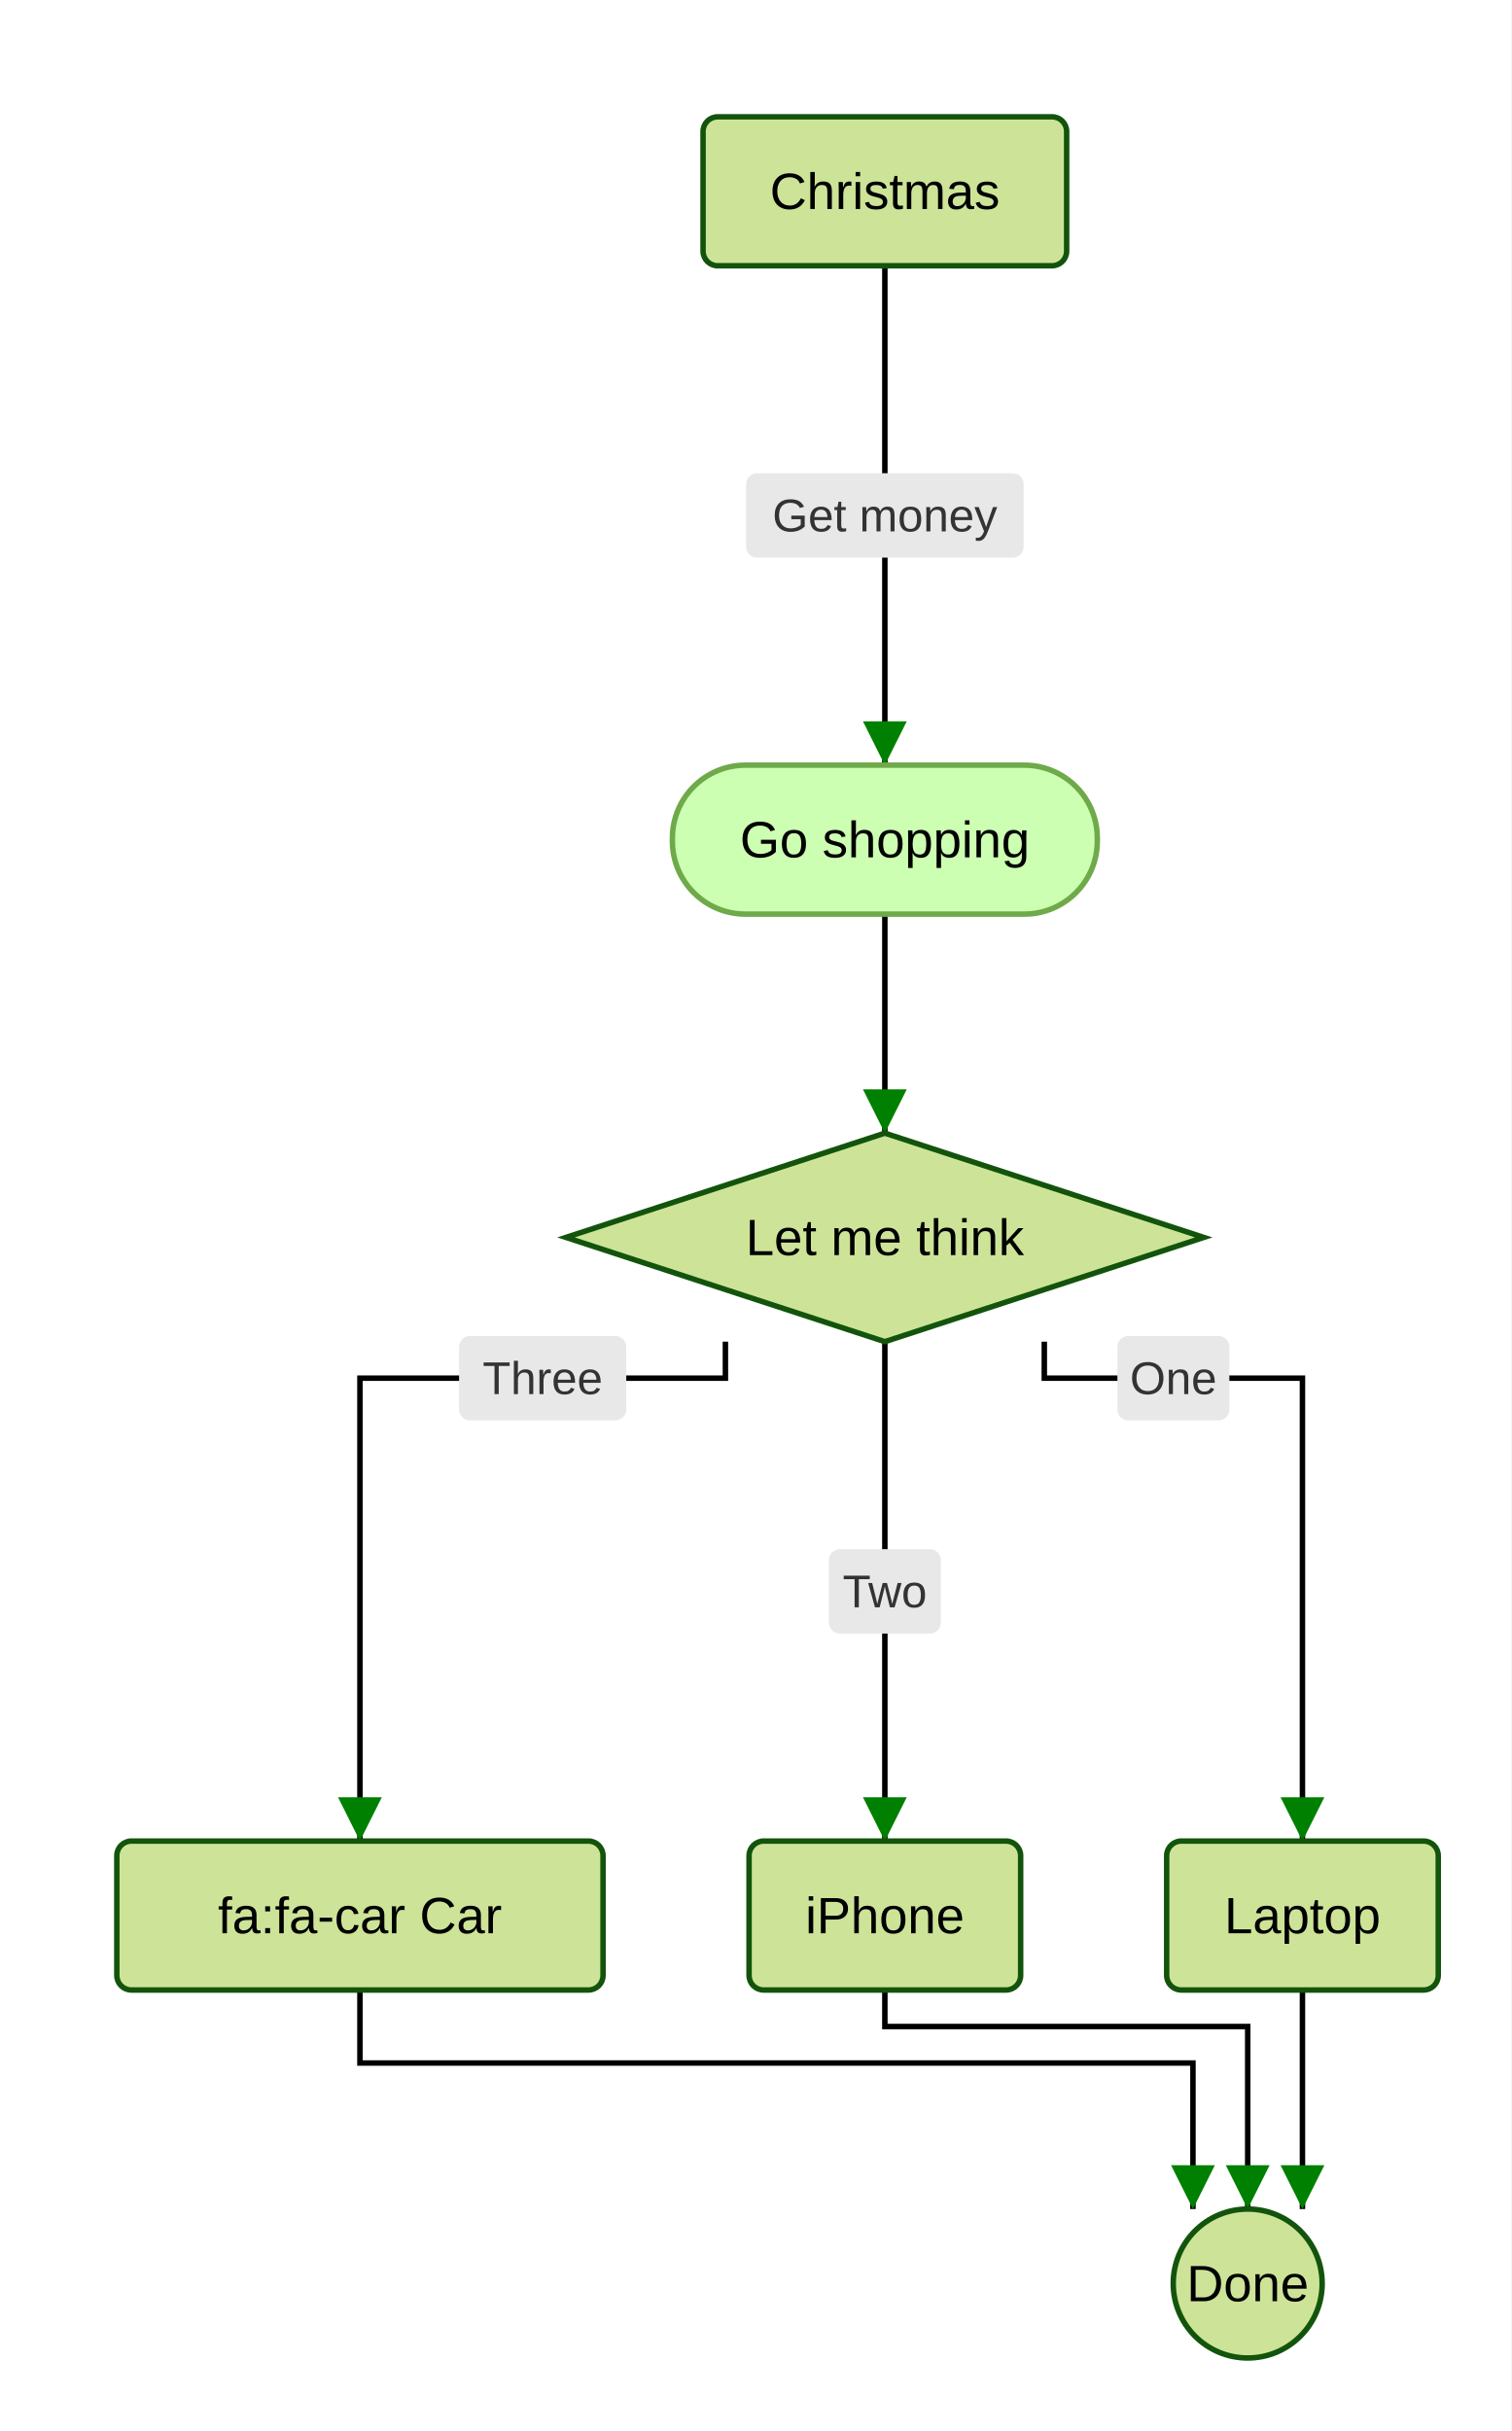
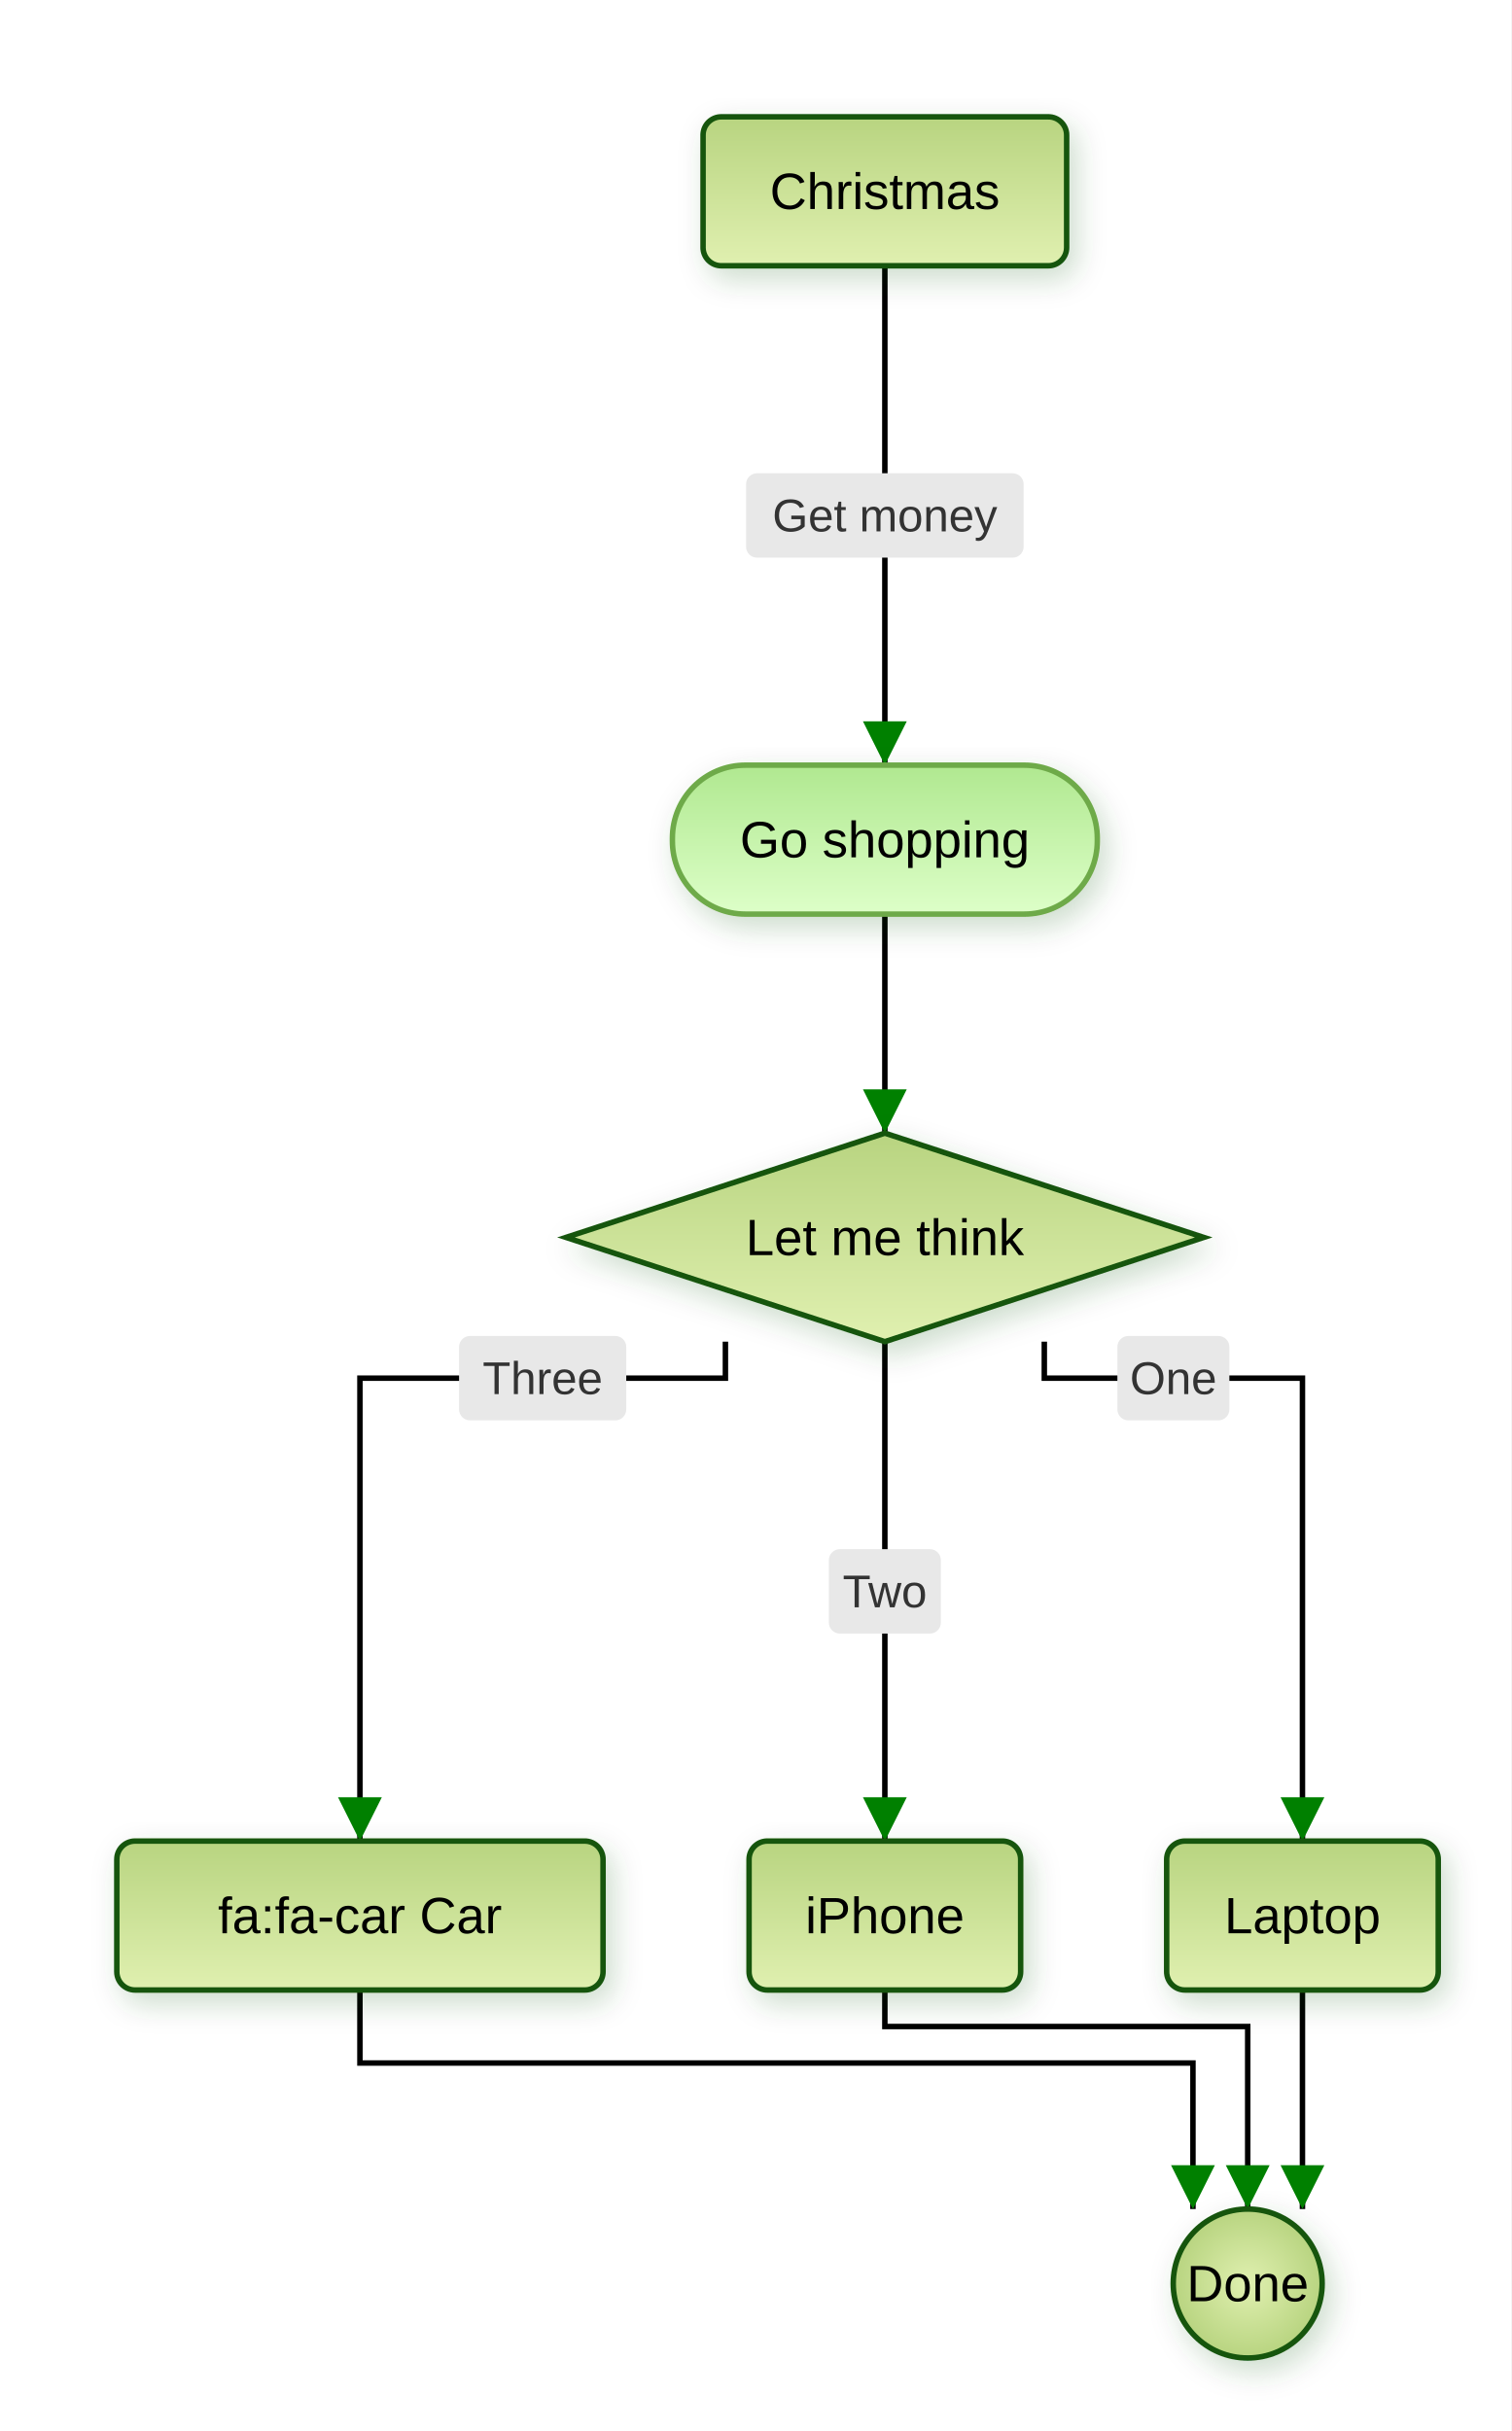
<svg xmlns="http://www.w3.org/2000/svg" viewBox="0 0 414 665.92" width="414" height="665.92" role="img">
  <rect width="414" height="665.92" fill="#ffffff" />
  <g transform="translate(20, 20)">
    <defs>
      <marker id="mermaid-arrow" viewBox="0 0 10 10" refX="10" refY="5" markerWidth="8" markerHeight="8" orient="auto">
        <path d="M 0 0 L 10 5 L 0 10 Z" fill="#008000" />
      </marker>
      <marker id="mermaid-arrow-open" viewBox="0 0 10 10" refX="10" refY="5" markerWidth="8" markerHeight="8" orient="auto">
        <path d="M 0 0 L 10 5 L 0 10" fill="none" stroke="#008000" stroke-width="1.5" />
      </marker>
      <marker id="mermaid-arrow-cross" viewBox="0 0 10 10" refX="5" refY="5" markerWidth="8" markerHeight="8" orient="auto">
        <path d="M 2 2 L 8 8 M 8 2 L 2 8" fill="none" stroke="#008000" stroke-width="1.5" />
      </marker>
      <marker id="mermaid-arrow-circle" viewBox="0 0 10 10" refX="5" refY="5" markerWidth="8" markerHeight="8" orient="auto">
        <circle cx="5" cy="5" r="4" fill="#008000" />
      </marker>
+       <linearGradient id="mermaid-grad-default" x1="50%" y1="100%" x2="50%" y2="0%">
+         <stop offset="0%" stop-color="#e0f0b0" />
+         <stop offset="100%" stop-color="#b8d480" />
+       </linearGradient>
+       <linearGradient id="mermaid-grad-decision" x1="50%" y1="100%" x2="50%" y2="0%">
+         <stop offset="0%" stop-color="#e0f0b0" />
+         <stop offset="100%" stop-color="#b8d480" />
+       </linearGradient>
+       <linearGradient id="mermaid-grad-rounded" x1="50%" y1="100%" x2="50%" y2="0%">
+         <stop offset="0%" stop-color="#ddffc8" />
+         <stop offset="100%" stop-color="#b0e890" />
+       </linearGradient>
+       <radialGradient id="mermaid-grad-circle" cx="50%" cy="50%" r="50%">
+         <stop offset="0%" stop-color="#e0f0b0" />
+         <stop offset="100%" stop-color="#b8d480" />
+       </radialGradient>
+       <linearGradient id="mermaid-grad-cylinder" x1="50%" y1="100%" x2="50%" y2="0%">
+         <stop offset="0%" stop-color="#ddffc8" />
+         <stop offset="100%" stop-color="#b0e890" />
+       </linearGradient>
+       <linearGradient id="mermaid-grad-subroutine" x1="50%" y1="100%" x2="50%" y2="0%">
+         <stop offset="0%" stop-color="#e8f0d8" />
+         <stop offset="100%" stop-color="#c8d8b0" />
+       </linearGradient>
+       <filter id="mermaid-shadow-default" x="-20%" y="-20%" width="150%" height="150%">
+         <feDropShadow dx="2" dy="3" stdDeviation="4" flood-color="rgba(19,84,12,0.2)" flood-opacity="1" />
+       </filter>
+       <filter id="mermaid-shadow-decision" x="-20%" y="-20%" width="150%" height="150%">
+         <feDropShadow dx="2" dy="3" stdDeviation="4" flood-color="rgba(19,84,12,0.2)" flood-opacity="1" />
+       </filter>
+       <filter id="mermaid-shadow-rounded" x="-20%" y="-20%" width="150%" height="150%">
+         <feDropShadow dx="2" dy="3" stdDeviation="4" flood-color="rgba(19,84,12,0.2)" flood-opacity="1" />
+       </filter>
+       <filter id="mermaid-shadow-circle" x="-20%" y="-20%" width="150%" height="150%">
+         <feDropShadow dx="2" dy="3" stdDeviation="4" flood-color="rgba(19,84,12,0.2)" flood-opacity="1" />
+       </filter>
+       <filter id="mermaid-shadow-cylinder" x="-20%" y="-20%" width="150%" height="150%">
+         <feDropShadow dx="2" dy="3" stdDeviation="4" flood-color="rgba(19,84,12,0.2)" flood-opacity="1" />
+       </filter>
+       <filter id="mermaid-shadow-subroutine" x="-20%" y="-20%" width="150%" height="150%">
+         <feDropShadow dx="2" dy="3" stdDeviation="4" flood-color="rgba(19,84,12,0.2)" flood-opacity="1" />
+       </filter>
    </defs>
    <g>
      <path d="M 222.4,52.8 L 222.4,189.6" fill="none" stroke="#000000" stroke-width="1.5" marker-end="url(#mermaid-arrow)" />
      <g>
        <rect x="184.38" y="109.64" width="76.04" height="23.12" fill="#e8e8e8" rx="3" ry="3" />
        <text x="222.4" y="121.2" font-size="12.6" font-family="&quot;trebuchet ms&quot;, verdana, arial, sans-serif" fill="#333333" font-weight="normal" text-anchor="middle" dominant-baseline="central">Get money</text>
      </g>
    </g>
    <g>
      <path d="M 222.4,230.4 L 222.4,290.4" fill="none" stroke="#000000" stroke-width="1.5" marker-end="url(#mermaid-arrow)" />
    </g>
    <g>
      <path d="M 266.08,347.52 L 266.08,357.52 L 336.8,357.52 L 336.8,484.32" fill="none" stroke="#000000" stroke-width="1.5" marker-end="url(#mermaid-arrow)" />
      <g>
        <rect x="286.1" y="345.96" width="30.68" height="23.12" fill="#e8e8e8" rx="3" ry="3" />
        <text x="301.44" y="357.52" font-size="12.6" font-family="&quot;trebuchet ms&quot;, verdana, arial, sans-serif" fill="#333333" font-weight="normal" text-anchor="middle" dominant-baseline="central">One</text>
      </g>
    </g>
    <g>
      <path d="M 222.4,347.52 L 222.4,484.32" fill="none" stroke="#000000" stroke-width="1.5" marker-end="url(#mermaid-arrow)" />
      <g>
        <rect x="207.06" y="404.36" width="30.68" height="23.12" fill="#e8e8e8" rx="3" ry="3" />
        <text x="222.4" y="415.92" font-size="12.6" font-family="&quot;trebuchet ms&quot;, verdana, arial, sans-serif" fill="#333333" font-weight="normal" text-anchor="middle" dominant-baseline="central">Two</text>
      </g>
    </g>
    <g>
      <path d="M 178.72,347.52 L 178.72,357.52 L 78.6,357.52 L 78.6,484.32" fill="none" stroke="#000000" stroke-width="1.5" marker-end="url(#mermaid-arrow)" />
      <g>
        <rect x="105.76" y="345.96" width="45.8" height="23.12" fill="#e8e8e8" rx="3" ry="3" />
        <text x="128.66" y="357.52" font-size="12.6" font-family="&quot;trebuchet ms&quot;, verdana, arial, sans-serif" fill="#333333" font-weight="normal" text-anchor="middle" dominant-baseline="central">Three</text>
      </g>
    </g>
    <g>
      <path d="M 336.8,525.12 L 336.8,585.12" fill="none" stroke="#000000" stroke-width="1.5" marker-end="url(#mermaid-arrow)" />
    </g>
    <g>
      <path d="M 222.4,525.12 L 222.4,535.12 L 321.8,535.12 L 321.8,585.12" fill="none" stroke="#000000" stroke-width="1.5" marker-end="url(#mermaid-arrow)" />
    </g>
    <g>
      <path d="M 78.6,525.12 L 78.6,545.12 L 306.8,545.12 L 306.8,585.12" fill="none" stroke="#000000" stroke-width="1.5" marker-end="url(#mermaid-arrow)" />
    </g>
-     <g>
-       <rect x="172.6" y="12" width="99.6" height="40.8" fill="#cde498" stroke="#13540c" stroke-width="1.5" rx="4" ry="4" />
+     <g filter="url(#mermaid-shadow-default)">
+       <rect x="172.6" y="12" width="99.6" height="40.8" fill="url(#mermaid-grad-default)" stroke="#13540c" stroke-width="1.5" rx="5" ry="5" />
      <text x="222.4" y="32.4" font-size="14" font-family="&quot;trebuchet ms&quot;, verdana, arial, sans-serif" fill="#000000" font-weight="normal" text-anchor="middle" dominant-baseline="central">Christmas</text>
    </g>
-     <g>
-       <rect x="164.2" y="189.6" width="116.4" height="40.8" fill="#cdffb2" stroke="#6eaa49" stroke-width="1.5" rx="20" ry="20" />
+     <g filter="url(#mermaid-shadow-rounded)">
+       <rect x="164.2" y="189.6" width="116.4" height="40.8" fill="url(#mermaid-grad-rounded)" stroke="#6eaa49" stroke-width="1.5" rx="20" ry="20" />
      <text x="222.4" y="210" font-size="14" font-family="&quot;trebuchet ms&quot;, verdana, arial, sans-serif" fill="#000000" font-weight="normal" text-anchor="middle" dominant-baseline="central">Go shopping</text>
    </g>
-     <g>
-       <polygon points="222.4,290.4 309.76,318.96 222.4,347.52 135.04,318.96" fill="#cde498" stroke="#13540c" stroke-width="1.5" />
+     <g filter="url(#mermaid-shadow-decision)">
+       <polygon points="222.4,290.4 309.76,318.96 222.4,347.52 135.04,318.96" fill="url(#mermaid-grad-decision)" stroke="#13540c" stroke-width="1.5" />
      <text x="222.4" y="318.96" font-size="14" font-family="&quot;trebuchet ms&quot;, verdana, arial, sans-serif" fill="#000000" font-weight="normal" text-anchor="middle" dominant-baseline="central">Let me think</text>
    </g>
-     <g>
-       <rect x="299.6" y="484.32" width="74.4" height="40.8" fill="#cde498" stroke="#13540c" stroke-width="1.5" rx="4" ry="4" />
+     <g filter="url(#mermaid-shadow-default)">
+       <rect x="299.6" y="484.32" width="74.4" height="40.8" fill="url(#mermaid-grad-default)" stroke="#13540c" stroke-width="1.5" rx="5" ry="5" />
      <text x="336.8" y="504.72" font-size="14" font-family="&quot;trebuchet ms&quot;, verdana, arial, sans-serif" fill="#000000" font-weight="normal" text-anchor="middle" dominant-baseline="central">Laptop</text>
    </g>
-     <g>
-       <rect x="185.2" y="484.32" width="74.4" height="40.8" fill="#cde498" stroke="#13540c" stroke-width="1.5" rx="4" ry="4" />
+     <g filter="url(#mermaid-shadow-default)">
+       <rect x="185.2" y="484.32" width="74.4" height="40.8" fill="url(#mermaid-grad-default)" stroke="#13540c" stroke-width="1.5" rx="5" ry="5" />
      <text x="222.4" y="504.72" font-size="14" font-family="&quot;trebuchet ms&quot;, verdana, arial, sans-serif" fill="#000000" font-weight="normal" text-anchor="middle" dominant-baseline="central">iPhone</text>
    </g>
-     <g>
-       <rect x="12" y="484.32" width="133.2" height="40.8" fill="#cde498" stroke="#13540c" stroke-width="1.5" rx="4" ry="4" />
+     <g filter="url(#mermaid-shadow-default)">
+       <rect x="12" y="484.32" width="133.2" height="40.8" fill="url(#mermaid-grad-default)" stroke="#13540c" stroke-width="1.5" rx="5" ry="5" />
      <text x="78.6" y="504.72" font-size="14" font-family="&quot;trebuchet ms&quot;, verdana, arial, sans-serif" fill="#000000" font-weight="normal" text-anchor="middle" dominant-baseline="central">fa:fa-car Car</text>
    </g>
-     <g>
-       <circle cx="321.8" cy="605.52" r="20.4" fill="#cde498" stroke="#13540c" stroke-width="1.5" />
+     <g filter="url(#mermaid-shadow-circle)">
+       <circle cx="321.8" cy="605.52" r="20.4" fill="url(#mermaid-grad-circle)" stroke="#13540c" stroke-width="1.5" />
      <text x="321.8" y="605.52" font-size="14" font-family="&quot;trebuchet ms&quot;, verdana, arial, sans-serif" fill="#000000" font-weight="normal" text-anchor="middle" dominant-baseline="central">Done</text>
    </g>
  </g>
</svg>
